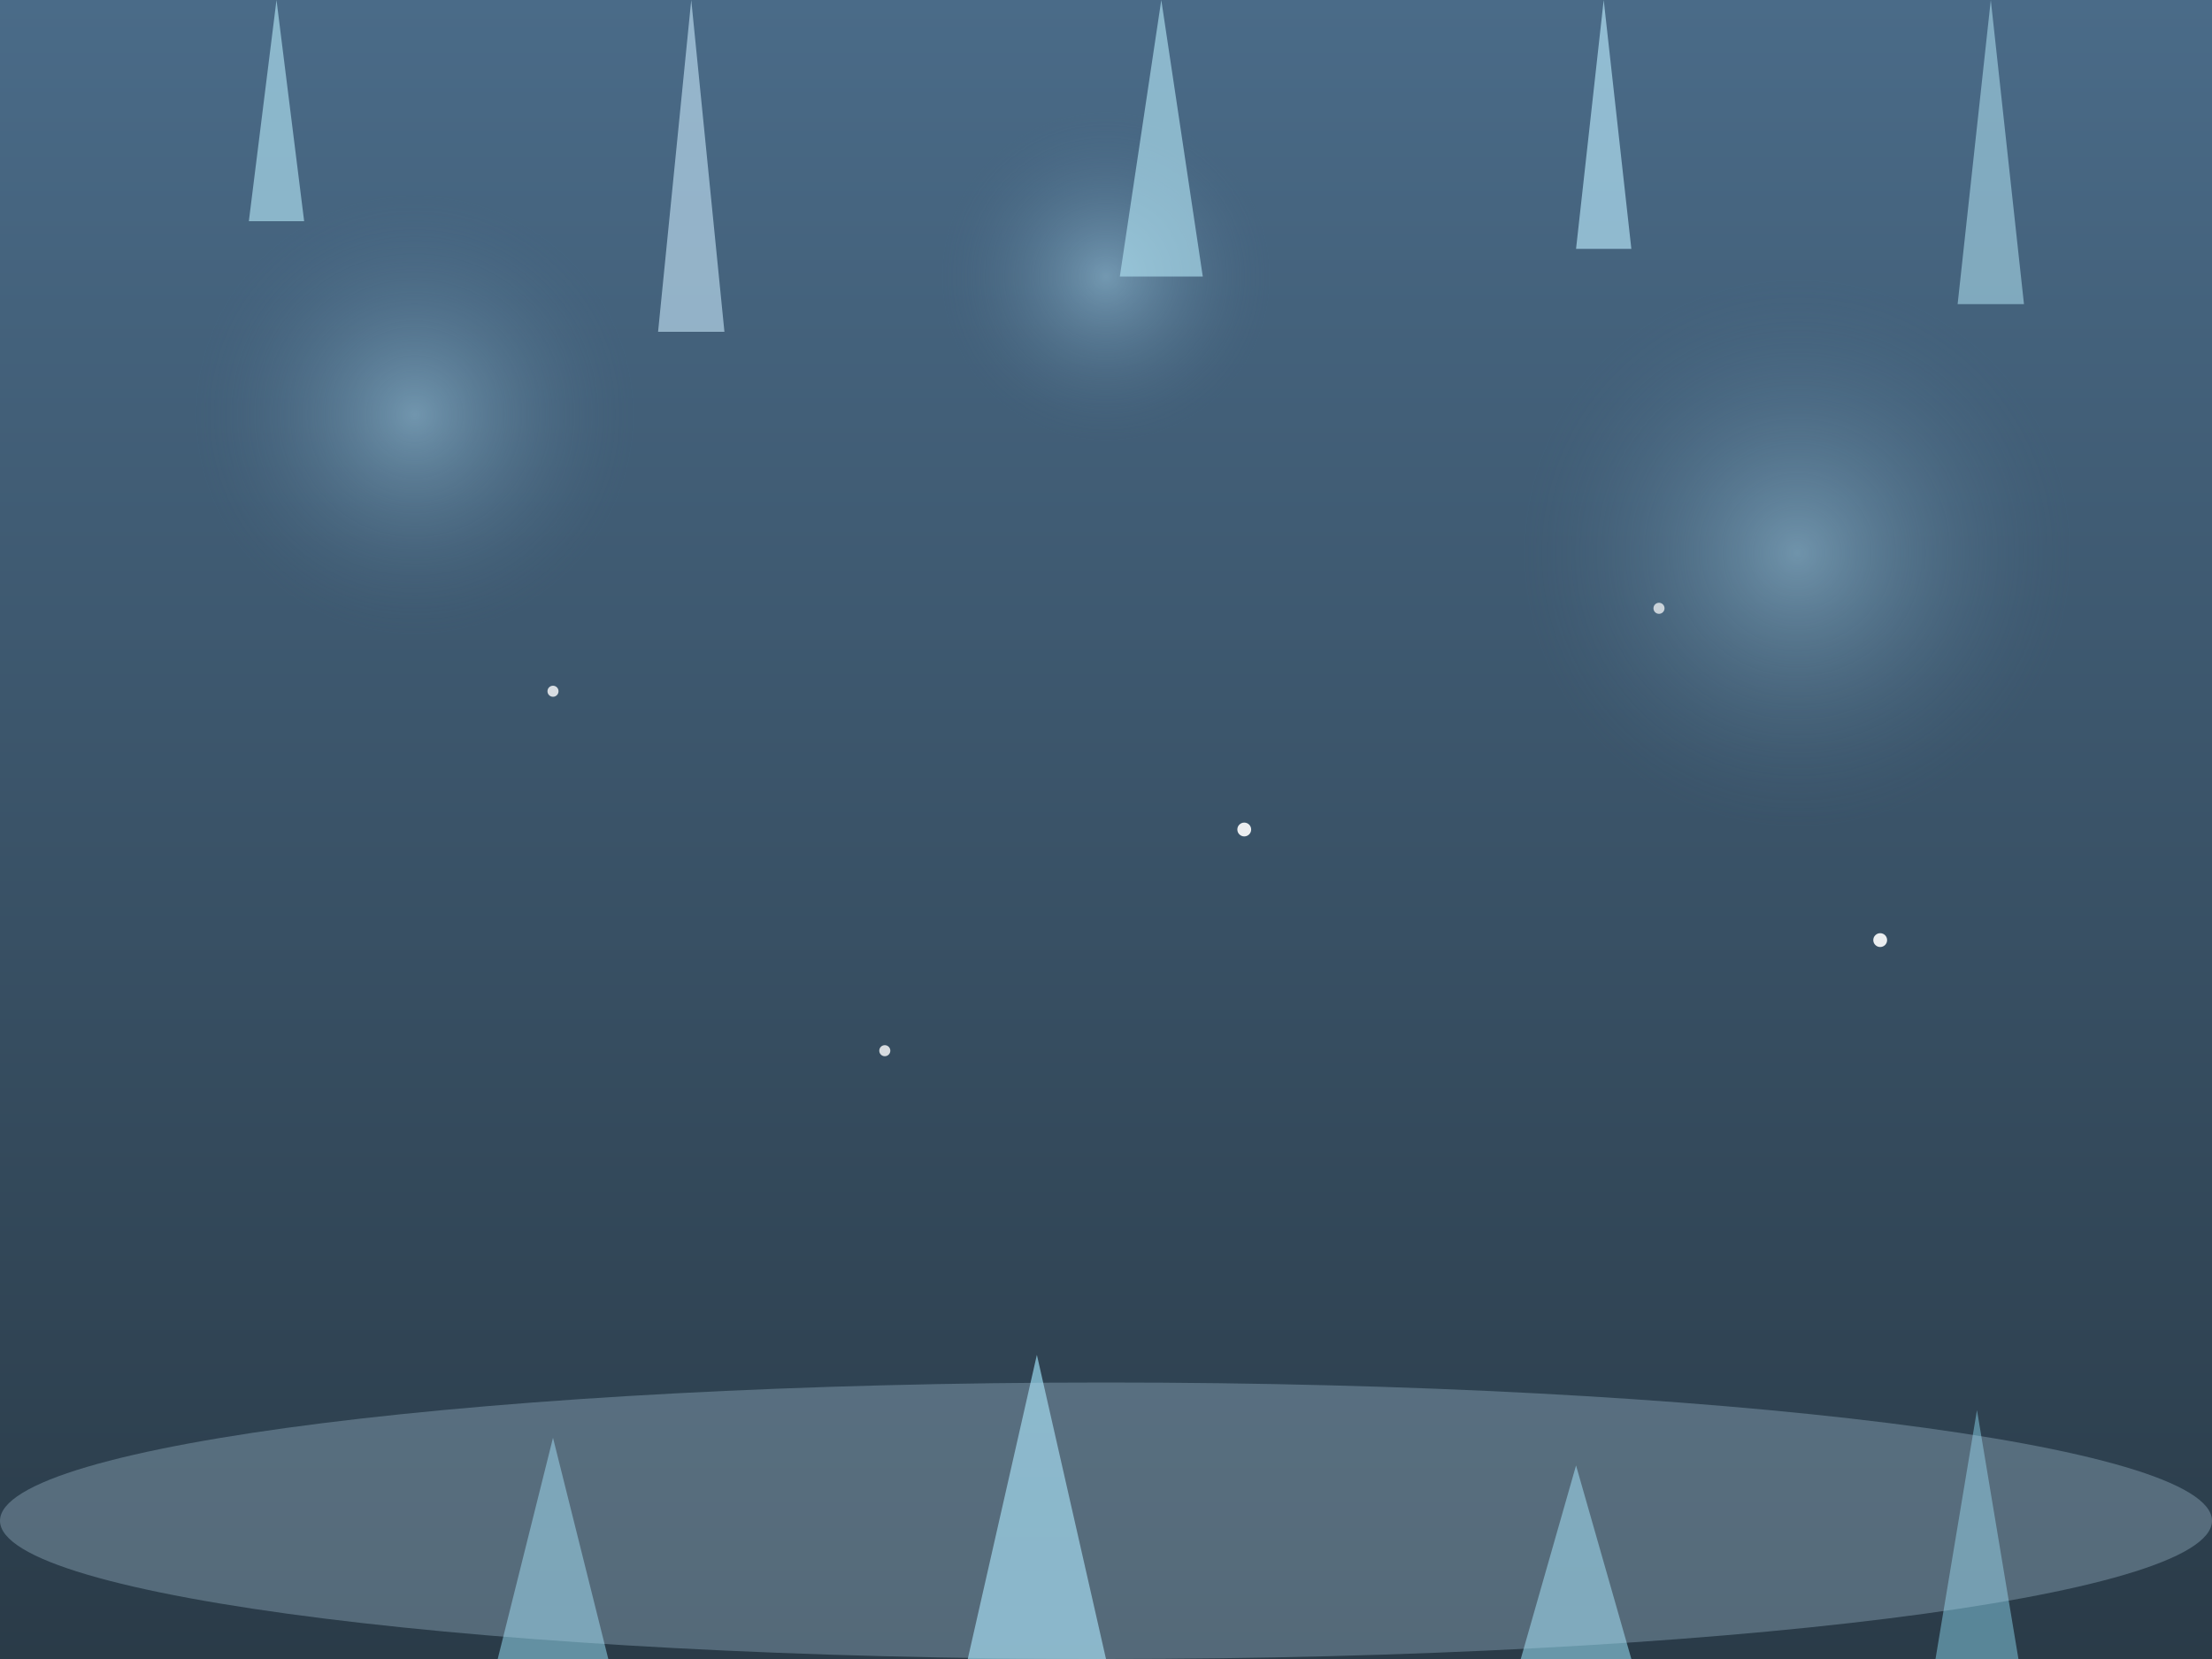
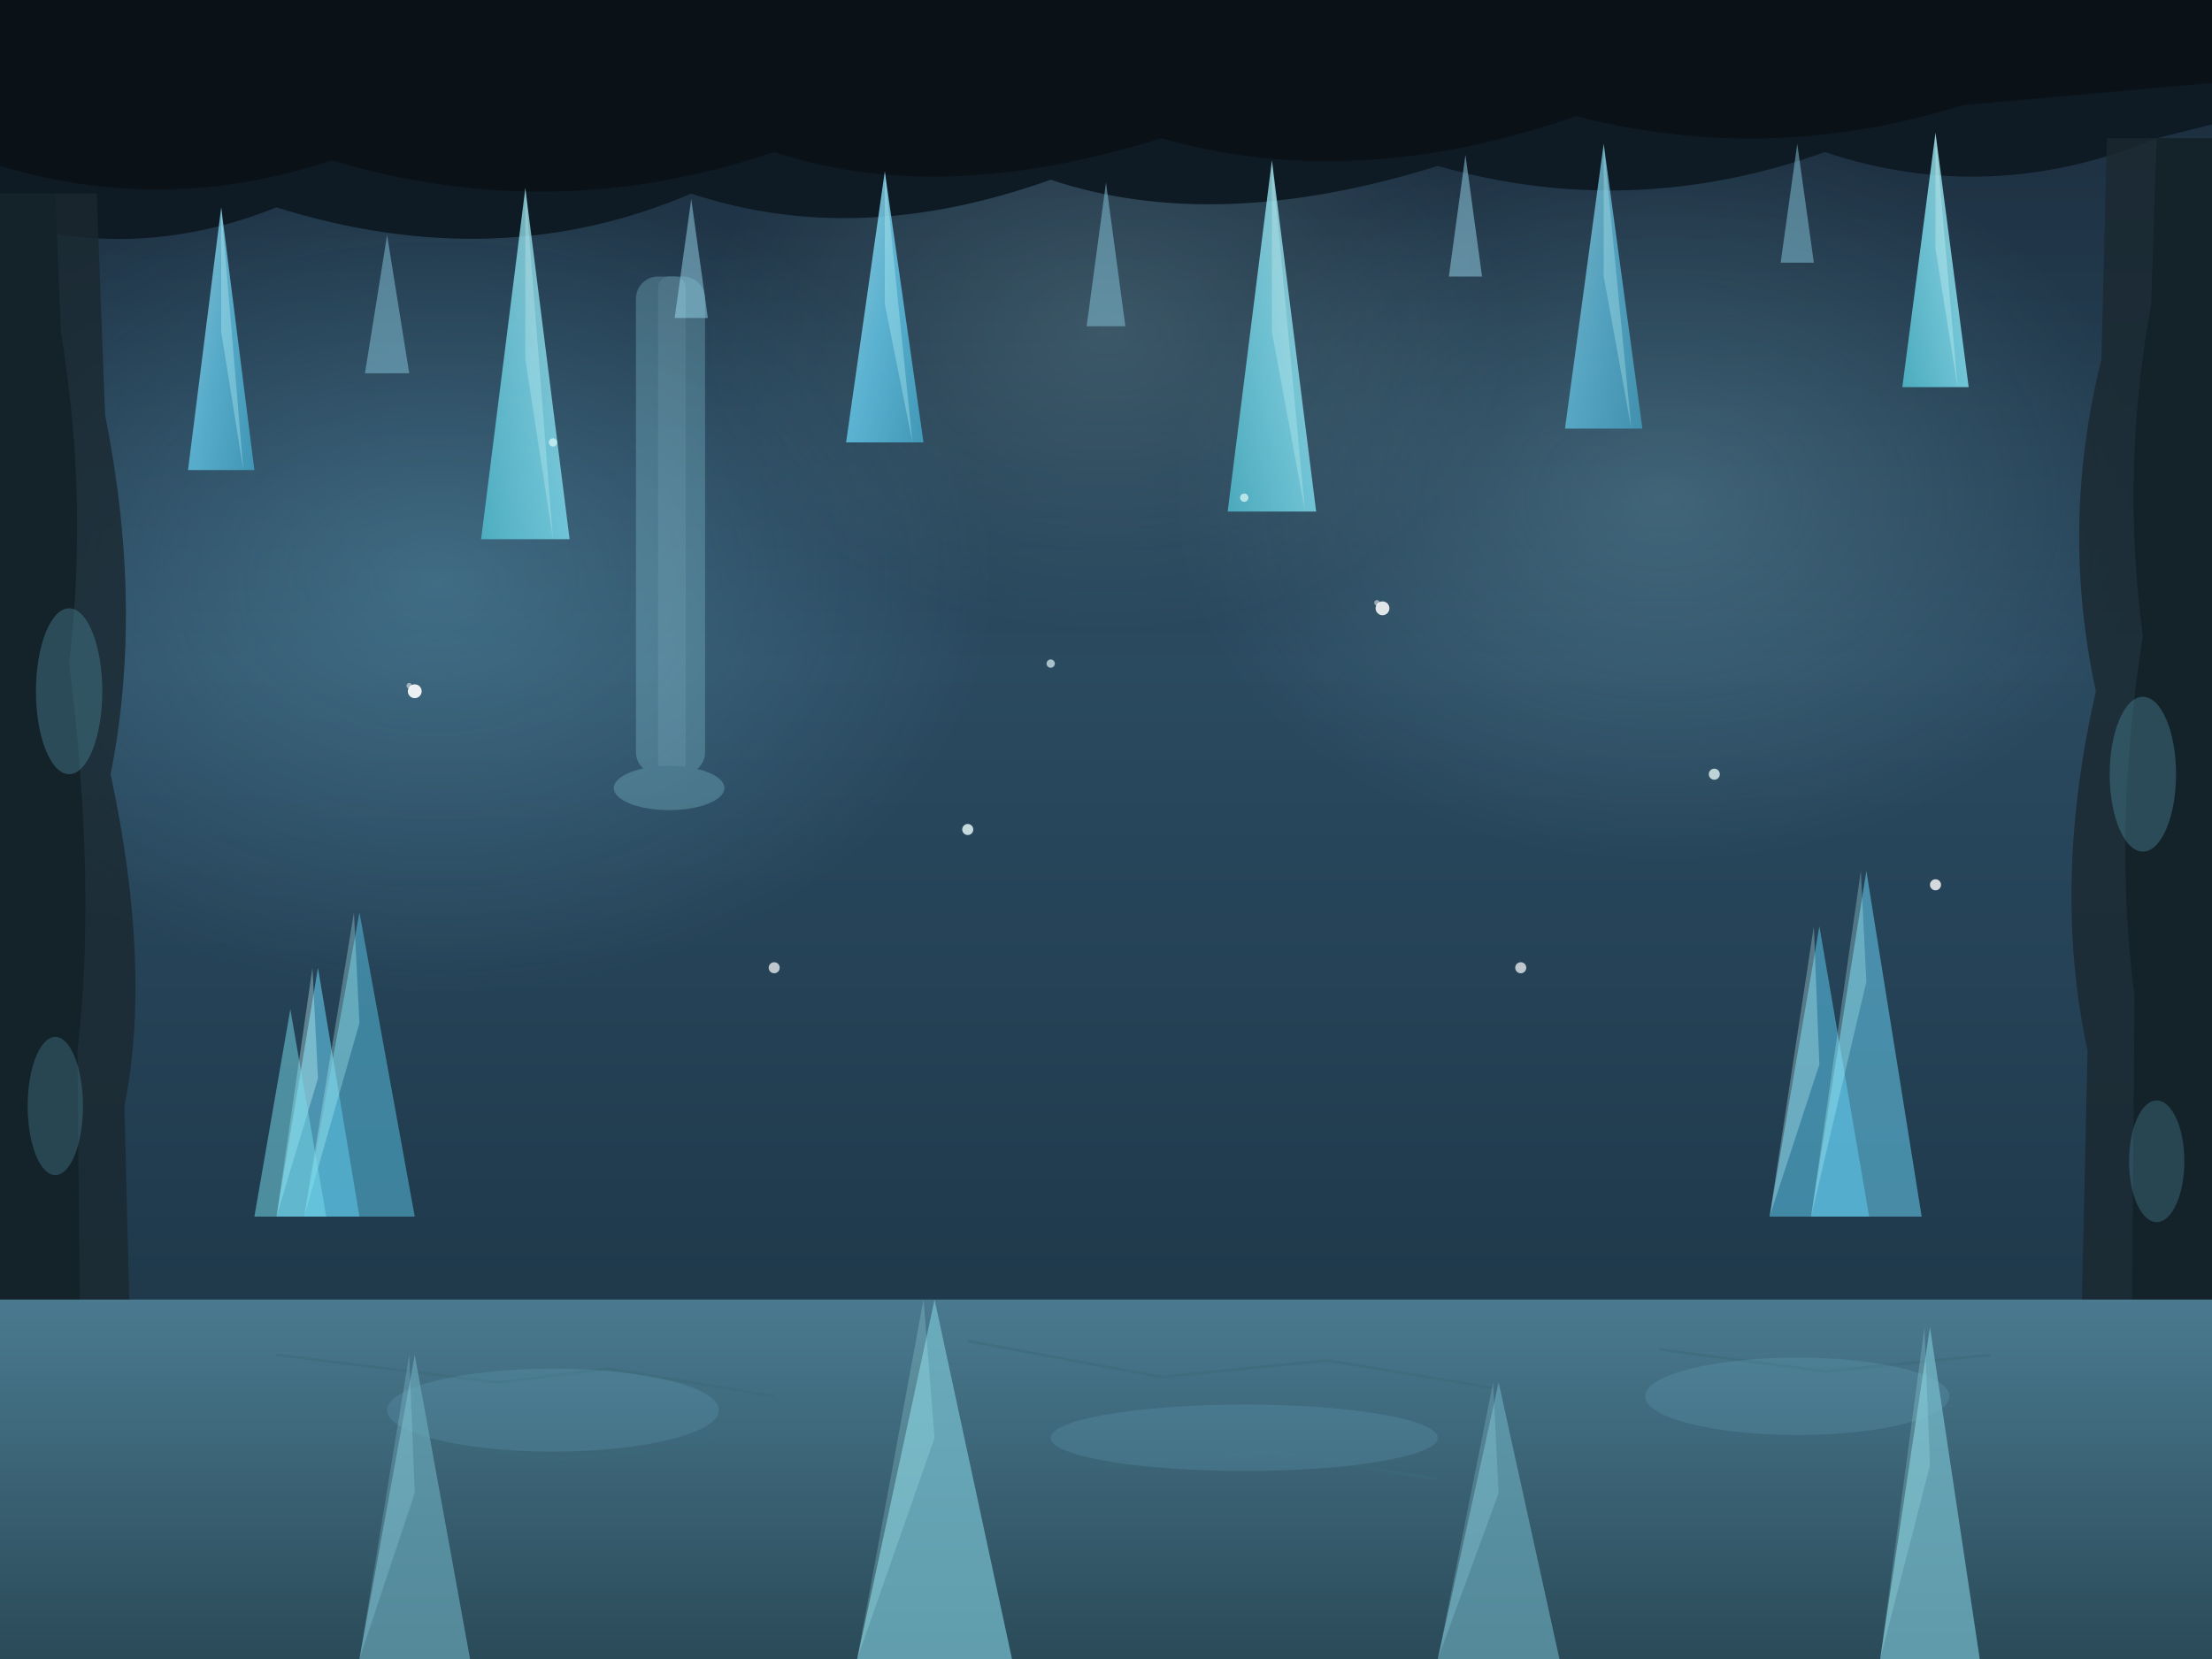
<svg xmlns="http://www.w3.org/2000/svg" viewBox="0 0 800 600">
  <defs>
-     <linearGradient id="iceGradient" x1="0%" y1="0%" x2="0%" y2="100%">
-       <stop offset="0%" style="stop-color:#4A6B88;stop-opacity:1" />
-       <stop offset="100%" style="stop-color:#2A3B48;stop-opacity:1" />
+     <linearGradient id="caveBg" x1="0%" y1="0%" x2="0%" y2="100%">
+       <stop offset="0%" stop-color="#1A2A3A" />
+       <stop offset="40%" stop-color="#2A4A60" />
+       <stop offset="100%" stop-color="#1A3040" />
    </linearGradient>
-     <radialGradient id="iceGlow">
-       <stop offset="0%" style="stop-color:#B8E8FF;stop-opacity:0.4" />
-       <stop offset="100%" style="stop-color:#4A6B88;stop-opacity:0" />
+     <radialGradient id="glow1" cx="20%" cy="35%" r="25%">
+       <stop offset="0%" stop-color="#88DDFF" stop-opacity="0.25" />
+       <stop offset="100%" stop-color="#88DDFF" stop-opacity="0" />
    </radialGradient>
+     <radialGradient id="glow2" cx="75%" cy="30%" r="22%">
+       <stop offset="0%" stop-color="#AAEEFF" stop-opacity="0.2" />
+       <stop offset="100%" stop-color="#AAEEFF" stop-opacity="0" />
+     </radialGradient>
+     <radialGradient id="glow3" cx="50%" cy="20%" r="18%">
+       <stop offset="0%" stop-color="#CCFFFF" stop-opacity="0.15" />
+       <stop offset="100%" stop-color="#CCFFFF" stop-opacity="0" />
+     </radialGradient>
+     <linearGradient id="iceFloor" x1="0%" y1="0%" x2="0%" y2="100%">
+       <stop offset="0%" stop-color="#4A7A90" />
+       <stop offset="100%" stop-color="#2A4A58" />
+     </linearGradient>
+     <linearGradient id="crystalBlue" x1="0%" y1="0%" x2="100%" y2="100%">
+       <stop offset="0%" stop-color="#AAEEFF" />
+       <stop offset="50%" stop-color="#66CCEE" />
+       <stop offset="100%" stop-color="#44AACC" />
+     </linearGradient>
+     <linearGradient id="crystalCyan" x1="100%" y1="0%" x2="0%" y2="100%">
+       <stop offset="0%" stop-color="#CCFFFF" />
+       <stop offset="50%" stop-color="#88EEFF" />
+       <stop offset="100%" stop-color="#55CCDD" />
+     </linearGradient>
  </defs>
-   <rect width="800" height="600" fill="url(#iceGradient)" />
-   <circle cx="150" cy="150" r="80" fill="url(#iceGlow)" />
-   <circle cx="650" cy="200" r="100" fill="url(#iceGlow)" />
-   <circle cx="400" cy="100" r="60" fill="url(#iceGlow)" />
-   <polygon points="100,0 110,80 90,80" fill="#A8D8EA" opacity="0.7" />
-   <polygon points="250,0 262,120 238,120" fill="#C8E8FA" opacity="0.6" />
-   <polygon points="420,0 435,100 405,100" fill="#A8D8EA" opacity="0.7" />
-   <polygon points="580,0 590,90 570,90" fill="#B8E8FA" opacity="0.65" />
-   <polygon points="720,0 732,110 708,110" fill="#A8D8EA" opacity="0.6" />
-   <polygon points="180,600 200,520 220,600" fill="#88C8DD" opacity="0.6" />
-   <polygon points="350,600 375,490 400,600" fill="#99D8EE" opacity="0.7" />
-   <polygon points="550,600 570,530 590,600" fill="#88C8DD" opacity="0.65" />
-   <polygon points="700,600 715,510 730,600" fill="#78B8CD" opacity="0.6" />
-   <ellipse cx="400" cy="550" rx="400" ry="50" fill="#B8D8EA" opacity="0.3" />
-   <circle cx="200" cy="250" r="2" fill="#FFFFFF" opacity="0.8" />
-   <circle cx="450" cy="300" r="2.5" fill="#FFFFFF" opacity="0.9" />
-   <circle cx="600" cy="220" r="2" fill="#FFFFFF" opacity="0.7" />
-   <circle cx="320" cy="380" r="2" fill="#FFFFFF" opacity="0.8" />
-   <circle cx="680" cy="340" r="2.5" fill="#FFFFFF" opacity="0.9" />
+   <rect width="800" height="600" fill="url(#caveBg)" />
+   <rect width="800" height="600" fill="url(#glow1)" />
+   <rect width="800" height="600" fill="url(#glow2)" />
+   <rect width="800" height="600" fill="url(#glow3)" />
+   <path d="M0,0 L0,80 Q50,95 100,75 Q180,100 250,70 Q310,90 380,65 Q440,85 520,60 Q590,80 660,55 Q720,75 780,50 L800,45 L800,0 Z" fill="#0E1A24" />
+   <path d="M0,0 L0,60 Q60,78 120,58 Q200,82 280,55 Q340,75 420,50 Q490,70 570,42 Q640,60 710,38 L800,30 L800,0 Z" fill="#0A1218" />
+   <g>
+     <polygon points="80,75 92,170 68,170" fill="url(#crystalBlue)" opacity="0.75" />
+     <polygon points="80,75 88,170 80,120" fill="#CCFFFF" opacity="0.3" />
+     <polygon points="190,68 206,195 174,195" fill="url(#crystalCyan)" opacity="0.7" />
+     <polygon points="190,68 200,195 190,130" fill="#DFFFFF" opacity="0.25" />
+     <polygon points="320,62 334,160 306,160" fill="url(#crystalBlue)" opacity="0.8" />
+     <polygon points="320,62 330,160 320,110" fill="#CCFFFF" opacity="0.3" />
+     <polygon points="460,58 476,185 444,185" fill="url(#crystalCyan)" opacity="0.72" />
+     <polygon points="460,58 472,185 460,120" fill="#DFFFFF" opacity="0.25" />
+     <polygon points="580,52 594,155 566,155" fill="url(#crystalBlue)" opacity="0.68" />
+     <polygon points="580,52 590,155 580,100" fill="#CCFFFF" opacity="0.28" />
+     <polygon points="700,48 712,140 688,140" fill="url(#crystalCyan)" opacity="0.75" />
+     <polygon points="700,48 708,140 700,90" fill="#DFFFFF" opacity="0.3" />
+   </g>
+   <g opacity="0.5">
+     <polygon points="140,85 148,135 132,135" fill="#88C8DD" />
+     <polygon points="250,72 256,115 244,115" fill="#99D8EE" />
+     <polygon points="400,66 407,118 393,118" fill="#88C8DD" />
+     <polygon points="530,56 536,100 524,100" fill="#99D8EE" />
+     <polygon points="650,52 656,95 644,95" fill="#88C8DD" />
+   </g>
+   <g>
+     <path d="M0,70 L0,600 L50,600 L45,400 Q55,350 40,280 Q52,220 38,150 L35,70 Z" fill="#1A2830" opacity="0.8" />
+     <path d="M0,70 L0,600 L30,600 L28,380 Q35,320 25,240 Q32,180 22,120 L20,70 Z" fill="#14222A" />
+     <ellipse cx="25" cy="250" rx="12" ry="30" fill="#4A8A9A" opacity="0.4" />
+     <ellipse cx="20" cy="400" rx="10" ry="25" fill="#4A8A9A" opacity="0.35" />
+   </g>
+   <g>
+     <path d="M800,50 L800,600 L750,600 L755,380 Q742,320 758,250 Q745,190 760,130 L762,50 Z" fill="#1A2830" opacity="0.8" />
+     <path d="M800,50 L800,600 L770,600 L772,360 Q764,300 775,230 Q767,170 778,110 L780,50 Z" fill="#14222A" />
+     <ellipse cx="775" cy="280" rx="12" ry="28" fill="#4A8A9A" opacity="0.4" />
+     <ellipse cx="780" cy="420" rx="10" ry="22" fill="#4A8A9A" opacity="0.35" />
+   </g>
+   <rect y="470" width="800" height="130" fill="url(#iceFloor)" />
+   <g stroke="#3A6A78" stroke-width="1" fill="none" opacity="0.5">
+     <path d="M100,490 L180,500 L220,495 L280,505" />
+     <path d="M350,485 L420,498 L480,492 L540,502" />
+     <path d="M600,488 L660,496 L720,490" />
+     <path d="M150,520 L200,528 L260,522" />
+     <path d="M400,530 L460,525 L520,535" />
+   </g>
+   <g opacity="0.12">
+     <ellipse cx="200" cy="510" rx="60" ry="15" fill="#88DDFF" />
+     <ellipse cx="450" cy="520" rx="70" ry="12" fill="#88DDFF" />
+     <ellipse cx="650" cy="505" rx="55" ry="14" fill="#88DDFF" />
+   </g>
+   <polygon points="130,600 150,490 170,600" fill="#6AAABB" opacity="0.65" />
+   <polygon points="130,600 148,490 150,540" fill="#AAEEFF" opacity="0.2" />
+   <polygon points="310,600 338,470 366,600" fill="#78C0D0" opacity="0.7" />
+   <polygon points="310,600 334,470 338,520" fill="#BBFFFF" opacity="0.2" />
+   <polygon points="520,600 542,500 564,600" fill="#6AAABB" opacity="0.65" />
+   <polygon points="520,600 540,500 542,540" fill="#AAEEFF" opacity="0.2" />
+   <polygon points="680,600 698,480 716,600" fill="#78C0D0" opacity="0.68" />
+   <polygon points="680,600 696,480 698,530" fill="#BBFFFF" opacity="0.2" />
+   <g transform="translate(100,380)">
+     <polygon points="0,60 15,-30 30,60" fill="#66CCEE" opacity="0.6" />
+     <polygon points="0,60 13,-30 15,10" fill="#CCFFFF" opacity="0.35" />
+     <polygon points="10,60 30,-50 50,60" fill="#55BBDD" opacity="0.55" />
+     <polygon points="10,60 28,-50 30,-10" fill="#BBFFFF" opacity="0.3" />
+     <polygon points="-8,60 5,-15 18,60" fill="#77DDEE" opacity="0.5" />
+   </g>
+   <g transform="translate(640,370)">
+     <polygon points="0,70 18,-35 36,70" fill="#55BBDD" opacity="0.6" />
+     <polygon points="0,70 16,-35 18,15" fill="#CCFFFF" opacity="0.3" />
+     <polygon points="15,70 35,-55 55,70" fill="#66CCEE" opacity="0.55" />
+     <polygon points="15,70 33,-55 35,-15" fill="#BBFFFF" opacity="0.28" />
+   </g>
+   <g>
+     <circle cx="150" cy="250" r="2.5" fill="#FFFFFF" opacity="0.9" />
+     <circle cx="148" cy="248" r="1" fill="#FFFFFF" opacity="0.5" />
+     <circle cx="350" cy="300" r="2" fill="#EEFFFF" opacity="0.8" />
+     <circle cx="500" cy="220" r="2.5" fill="#FFFFFF" opacity="0.85" />
+     <circle cx="498" cy="218" r="1" fill="#FFFFFF" opacity="0.5" />
+     <circle cx="620" cy="280" r="2" fill="#EEFFFF" opacity="0.75" />
+     <circle cx="280" cy="350" r="2" fill="#FFFFFF" opacity="0.7" />
+     <circle cx="450" cy="180" r="1.5" fill="#EEFFFF" opacity="0.65" />
+     <circle cx="700" cy="320" r="2" fill="#FFFFFF" opacity="0.8" />
+     <circle cx="200" cy="160" r="1.5" fill="#EEFFFF" opacity="0.6" />
+     <circle cx="550" cy="350" r="2" fill="#FFFFFF" opacity="0.7" />
+     <circle cx="380" cy="240" r="1.5" fill="#EEFFFF" opacity="0.65" />
+   </g>
+   <g opacity="0.3">
+     <rect x="230" y="100" width="25" height="180" rx="8" fill="#88CCDD" />
+     <rect x="238" y="100" width="10" height="180" rx="4" fill="#AAEEFF" />
+     <ellipse cx="242" cy="285" rx="20" ry="8" fill="#88CCDD" />
+   </g>
</svg>
